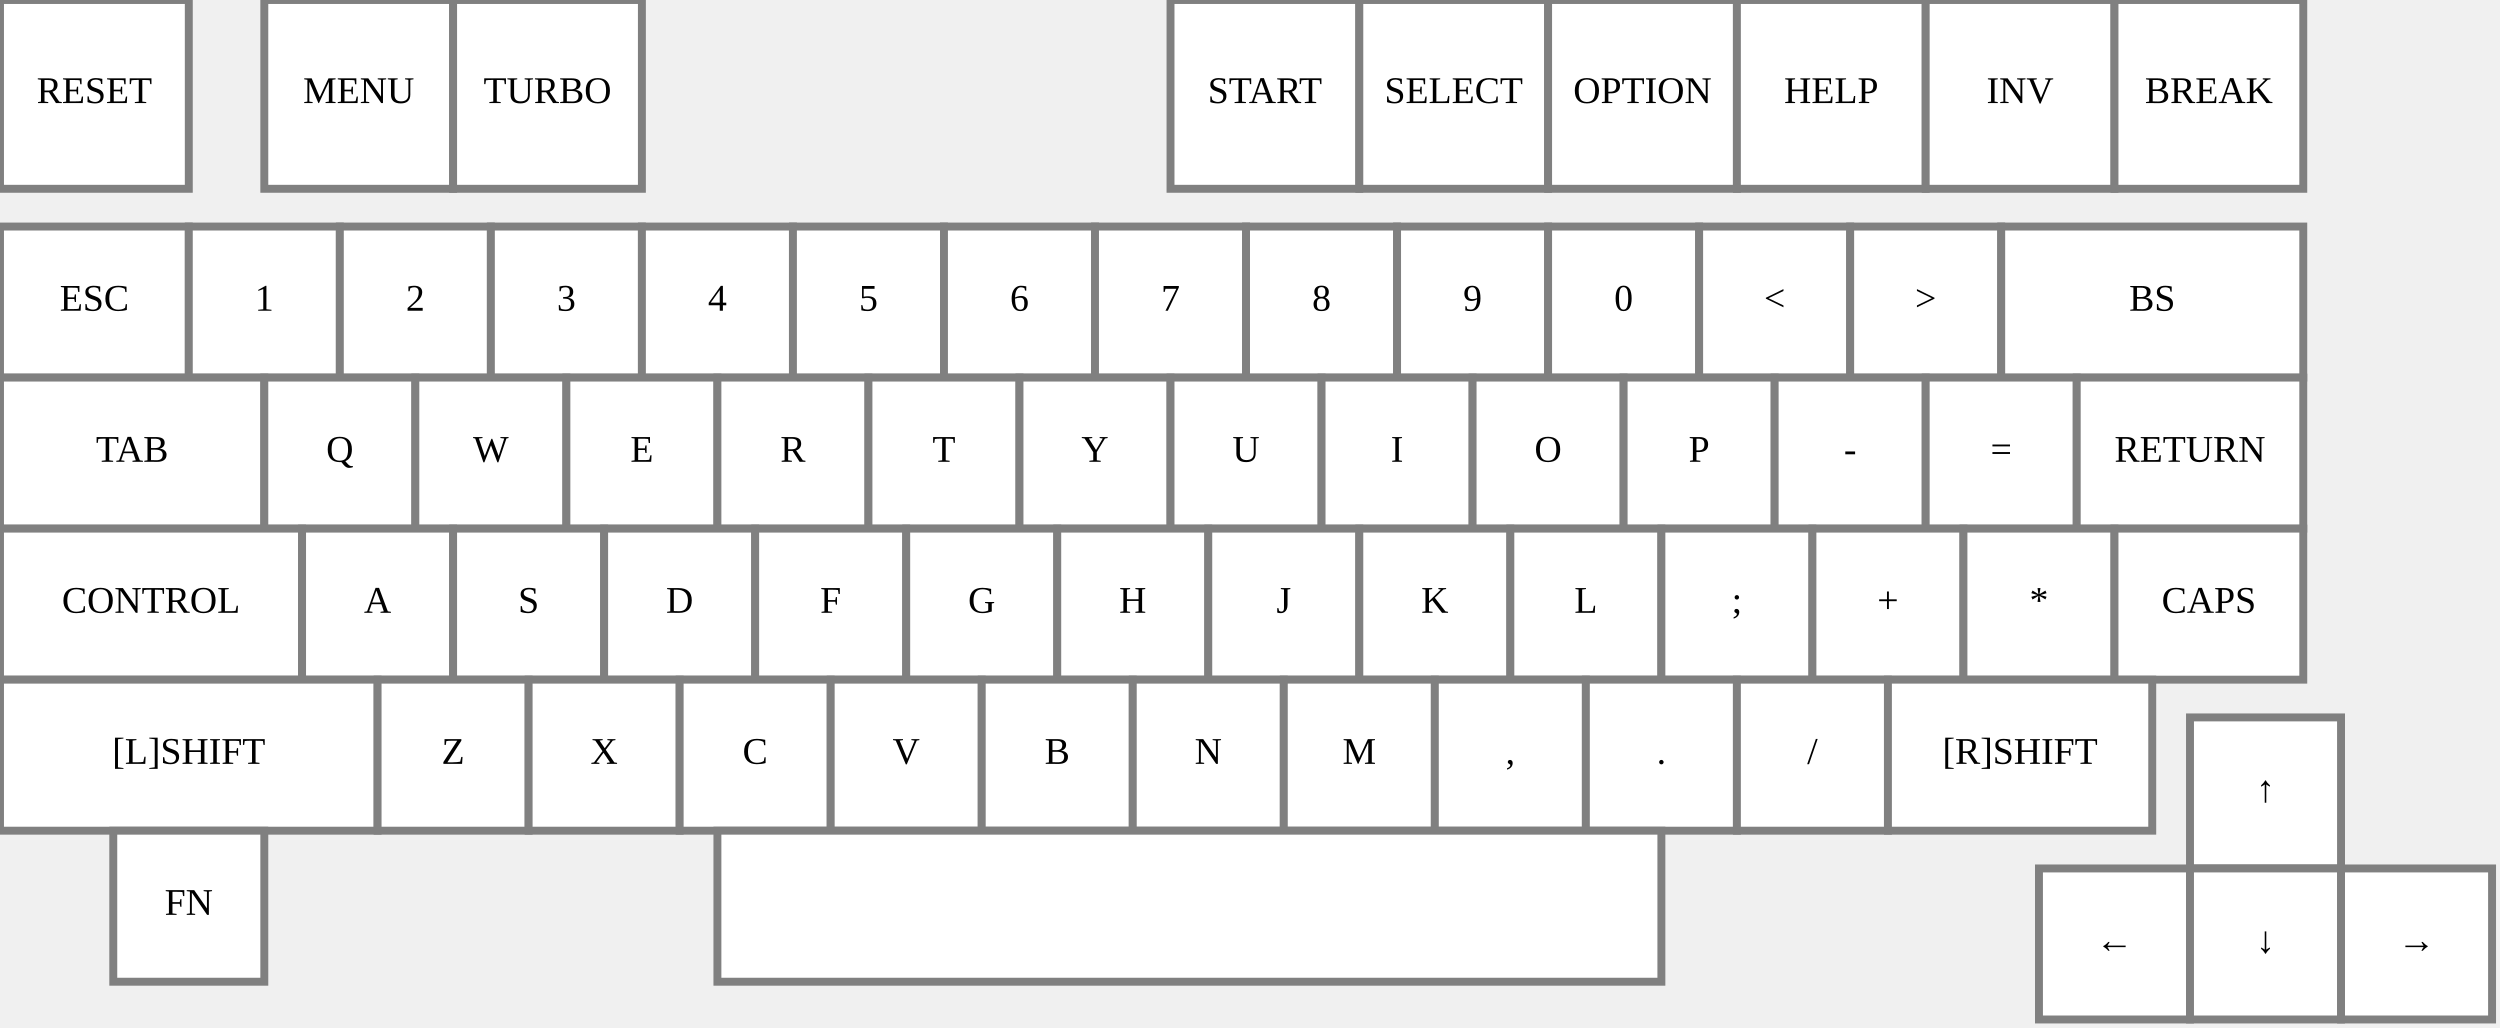
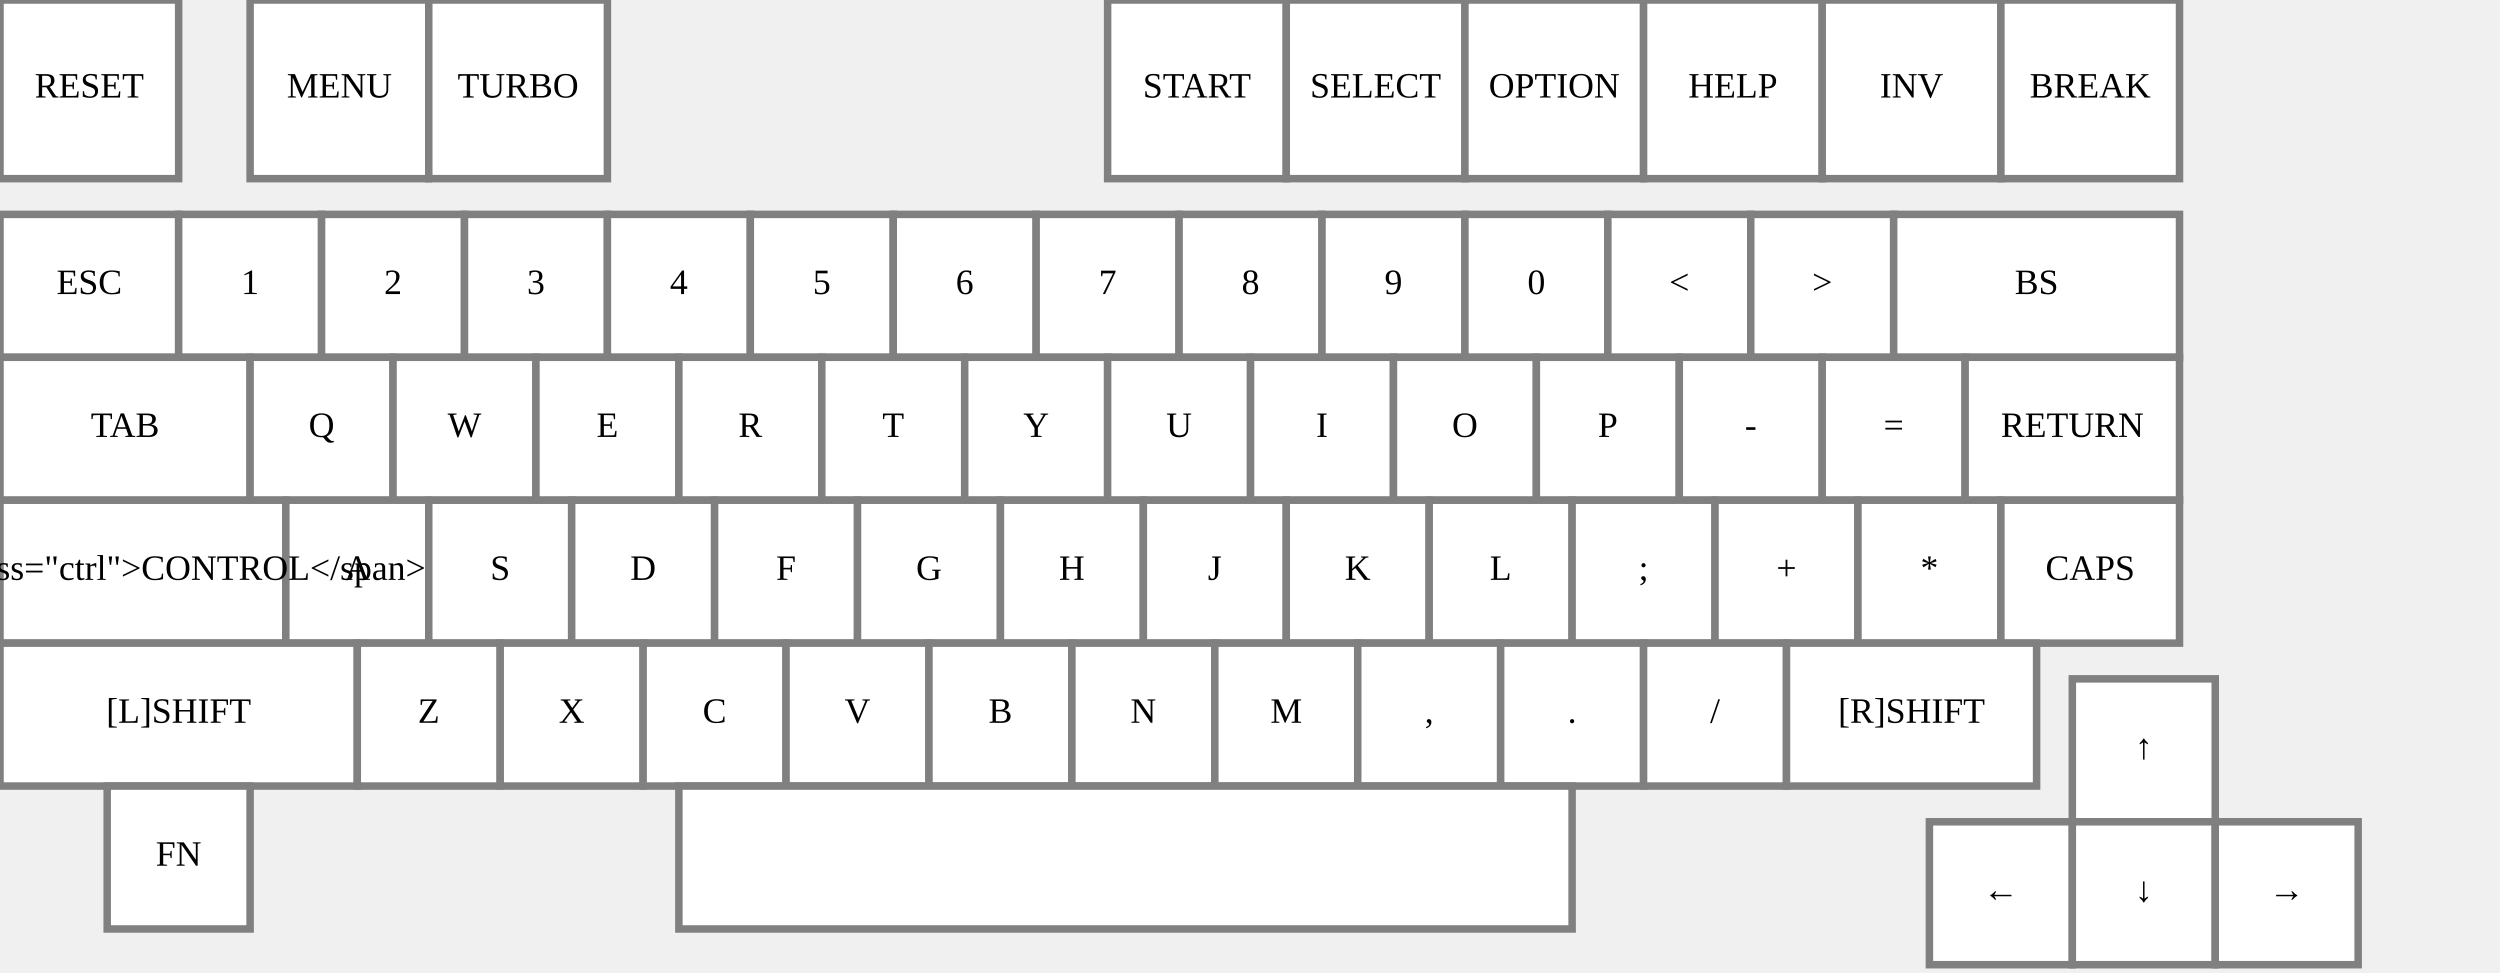
<svg xmlns="http://www.w3.org/2000/svg" baseProfile="full" height="100%" version="1.1" width="100%">
  <defs />
  <g fill="red" id="shapes">
    <rect fill="white" height="23.8mm" stroke="gray" stroke-width="1mm" width="23.8mm" x="0.0mm" y="0.0mm" />
    <rect fill="white" height="23.8mm" stroke="gray" stroke-width="1mm" width="23.8mm" x="33.32mm" y="0.0mm" />
    <rect fill="white" height="23.8mm" stroke="gray" stroke-width="1mm" width="23.8mm" x="57.12mm" y="0.0mm" />
    <rect fill="white" height="23.8mm" stroke="gray" stroke-width="1mm" width="23.8mm" x="147.56mm" y="0.0mm" />
    <rect fill="white" height="23.8mm" stroke="gray" stroke-width="1mm" width="23.8mm" x="171.36mm" y="0.0mm" />
    <rect fill="white" height="23.8mm" stroke="gray" stroke-width="1mm" width="23.8mm" x="195.16mm" y="0.0mm" />
    <rect fill="white" height="23.8mm" stroke="gray" stroke-width="1mm" width="23.8mm" x="218.96mm" y="0.0mm" />
    <rect fill="white" height="23.8mm" stroke="gray" stroke-width="1mm" width="23.8mm" x="242.76mm" y="0.0mm" />
    <rect fill="white" height="23.8mm" stroke="gray" stroke-width="1mm" width="23.8mm" x="266.56mm" y="0.0mm" />
    <rect fill="white" height="19.04mm" stroke="gray" stroke-width="1mm" width="23.8mm" x="0.0mm" y="28.56mm" />
    <rect fill="white" height="19.04mm" stroke="gray" stroke-width="1mm" width="19.04mm" x="23.8mm" y="28.56mm" />
    <rect fill="white" height="19.04mm" stroke="gray" stroke-width="1mm" width="19.04mm" x="42.84mm" y="28.56mm" />
    <rect fill="white" height="19.04mm" stroke="gray" stroke-width="1mm" width="19.04mm" x="61.88mm" y="28.56mm" />
    <rect fill="white" height="19.04mm" stroke="gray" stroke-width="1mm" width="19.04mm" x="80.92mm" y="28.56mm" />
    <rect fill="white" height="19.04mm" stroke="gray" stroke-width="1mm" width="19.04mm" x="99.96mm" y="28.56mm" />
    <rect fill="white" height="19.04mm" stroke="gray" stroke-width="1mm" width="19.04mm" x="119.0mm" y="28.56mm" />
    <rect fill="white" height="19.04mm" stroke="gray" stroke-width="1mm" width="19.04mm" x="138.04mm" y="28.56mm" />
    <rect fill="white" height="19.04mm" stroke="gray" stroke-width="1mm" width="19.04mm" x="157.08mm" y="28.56mm" />
    <rect fill="white" height="19.04mm" stroke="gray" stroke-width="1mm" width="19.04mm" x="176.12mm" y="28.56mm" />
    <rect fill="white" height="19.04mm" stroke="gray" stroke-width="1mm" width="19.04mm" x="195.16mm" y="28.56mm" />
    <rect fill="white" height="19.04mm" stroke="gray" stroke-width="1mm" width="19.04mm" x="214.2mm" y="28.56mm" />
    <rect fill="white" height="19.04mm" stroke="gray" stroke-width="1mm" width="19.04mm" x="233.24mm" y="28.56mm" />
    <rect fill="white" height="19.04mm" stroke="gray" stroke-width="1mm" width="38.08mm" x="252.28mm" y="28.56mm" />
    <rect fill="white" height="19.04mm" stroke="gray" stroke-width="1mm" width="33.32mm" x="0.0mm" y="47.6mm" />
    <rect fill="white" height="19.04mm" stroke="gray" stroke-width="1mm" width="19.04mm" x="33.32mm" y="47.6mm" />
    <rect fill="white" height="19.04mm" stroke="gray" stroke-width="1mm" width="19.04mm" x="52.36mm" y="47.6mm" />
    <rect fill="white" height="19.04mm" stroke="gray" stroke-width="1mm" width="19.04mm" x="71.4mm" y="47.6mm" />
    <rect fill="white" height="19.04mm" stroke="gray" stroke-width="1mm" width="19.04mm" x="90.44mm" y="47.6mm" />
    <rect fill="white" height="19.04mm" stroke="gray" stroke-width="1mm" width="19.04mm" x="109.48mm" y="47.6mm" />
    <rect fill="white" height="19.04mm" stroke="gray" stroke-width="1mm" width="19.04mm" x="128.52mm" y="47.6mm" />
    <rect fill="white" height="19.04mm" stroke="gray" stroke-width="1mm" width="19.04mm" x="147.56mm" y="47.6mm" />
    <rect fill="white" height="19.04mm" stroke="gray" stroke-width="1mm" width="19.04mm" x="166.6mm" y="47.6mm" />
    <rect fill="white" height="19.04mm" stroke="gray" stroke-width="1mm" width="19.04mm" x="185.64mm" y="47.6mm" />
    <rect fill="white" height="19.04mm" stroke="gray" stroke-width="1mm" width="19.04mm" x="204.68mm" y="47.6mm" />
    <rect fill="white" height="19.04mm" stroke="gray" stroke-width="1mm" width="19.04mm" x="223.72mm" y="47.6mm" />
    <rect fill="white" height="19.04mm" stroke="gray" stroke-width="1mm" width="19.04mm" x="242.76mm" y="47.6mm" />
    <rect fill="white" height="19.04mm" stroke="gray" stroke-width="1mm" width="28.56mm" x="261.8mm" y="47.6mm" />
    <rect fill="white" height="19.04mm" stroke="gray" stroke-width="1mm" width="38.08mm" x="0.0mm" y="66.64mm" />
    <rect fill="white" height="19.04mm" stroke="gray" stroke-width="1mm" width="19.04mm" x="38.08mm" y="66.64mm" />
    <rect fill="white" height="19.04mm" stroke="gray" stroke-width="1mm" width="19.04mm" x="57.12mm" y="66.64mm" />
    <rect fill="white" height="19.04mm" stroke="gray" stroke-width="1mm" width="19.04mm" x="76.16mm" y="66.64mm" />
    <rect fill="white" height="19.04mm" stroke="gray" stroke-width="1mm" width="19.04mm" x="95.2mm" y="66.64mm" />
    <rect fill="white" height="19.04mm" stroke="gray" stroke-width="1mm" width="19.04mm" x="114.24mm" y="66.64mm" />
    <rect fill="white" height="19.04mm" stroke="gray" stroke-width="1mm" width="19.04mm" x="133.28mm" y="66.64mm" />
    <rect fill="white" height="19.04mm" stroke="gray" stroke-width="1mm" width="19.04mm" x="152.32mm" y="66.64mm" />
    <rect fill="white" height="19.04mm" stroke="gray" stroke-width="1mm" width="19.04mm" x="171.36mm" y="66.64mm" />
    <rect fill="white" height="19.04mm" stroke="gray" stroke-width="1mm" width="19.04mm" x="190.4mm" y="66.64mm" />
    <rect fill="white" height="19.04mm" stroke="gray" stroke-width="1mm" width="19.04mm" x="209.44mm" y="66.64mm" />
    <rect fill="white" height="19.04mm" stroke="gray" stroke-width="1mm" width="19.04mm" x="228.48mm" y="66.64mm" />
    <rect fill="white" height="19.04mm" stroke="gray" stroke-width="1mm" width="19.04mm" x="247.52mm" y="66.64mm" />
    <rect fill="white" height="19.04mm" stroke="gray" stroke-width="1mm" width="23.8mm" x="266.56mm" y="66.64mm" />
    <rect fill="white" height="19.04mm" stroke="gray" stroke-width="1mm" width="47.6mm" x="0.0mm" y="85.68mm" />
    <rect fill="white" height="19.04mm" stroke="gray" stroke-width="1mm" width="19.04mm" x="47.6mm" y="85.68mm" />
    <rect fill="white" height="19.04mm" stroke="gray" stroke-width="1mm" width="19.04mm" x="66.64mm" y="85.68mm" />
    <rect fill="white" height="19.04mm" stroke="gray" stroke-width="1mm" width="19.04mm" x="85.68mm" y="85.68mm" />
    <rect fill="white" height="19.04mm" stroke="gray" stroke-width="1mm" width="19.04mm" x="104.72mm" y="85.68mm" />
    <rect fill="white" height="19.04mm" stroke="gray" stroke-width="1mm" width="19.04mm" x="123.76mm" y="85.68mm" />
    <rect fill="white" height="19.04mm" stroke="gray" stroke-width="1mm" width="19.04mm" x="142.8mm" y="85.68mm" />
    <rect fill="white" height="19.04mm" stroke="gray" stroke-width="1mm" width="19.04mm" x="161.84mm" y="85.68mm" />
    <rect fill="white" height="19.04mm" stroke="gray" stroke-width="1mm" width="19.04mm" x="180.88mm" y="85.68mm" />
    <rect fill="white" height="19.04mm" stroke="gray" stroke-width="1mm" width="19.04mm" x="199.92mm" y="85.68mm" />
    <rect fill="white" height="19.04mm" stroke="gray" stroke-width="1mm" width="19.04mm" x="218.96mm" y="85.68mm" />
    <rect fill="white" height="19.04mm" stroke="gray" stroke-width="1mm" width="33.32mm" x="238.0mm" y="85.68mm" />
    <rect fill="white" height="19.04mm" stroke="gray" stroke-width="1mm" width="19.04mm" x="276.08mm" y="90.44mm" />
    <rect fill="white" height="19.04mm" stroke="gray" stroke-width="1mm" width="19.04mm" x="14.28mm" y="104.72mm" />
    <rect fill="white" height="19.04mm" stroke="gray" stroke-width="1mm" width="119.0mm" x="90.44mm" y="104.72mm" />
    <rect fill="white" height="19.04mm" stroke="gray" stroke-width="1mm" width="19.04mm" x="257.04mm" y="109.48mm" />
    <rect fill="white" height="19.04mm" stroke="gray" stroke-width="1mm" width="19.04mm" x="276.08mm" y="109.48mm" />
    <rect fill="white" height="19.04mm" stroke="gray" stroke-width="1mm" width="19.04mm" x="295.12mm" y="109.48mm" />
  </g>
  <g fill="black" font-size="4.76mm">
    <text dominant-baseline="middle" style="text-shadow: 2px 2px;" text-anchor="middle" x="11.9mm" y="11.9mm">RESET</text>
    <text dominant-baseline="middle" style="text-shadow: 2px 2px;" text-anchor="middle" x="45.22mm" y="11.9mm">MENU</text>
    <text dominant-baseline="middle" style="text-shadow: 2px 2px;" text-anchor="middle" x="69.02mm" y="11.9mm">TURBO</text>
    <text dominant-baseline="middle" style="text-shadow: 2px 2px;" text-anchor="middle" x="159.46mm" y="11.9mm">START</text>
    <text dominant-baseline="middle" style="text-shadow: 2px 2px;" text-anchor="middle" x="183.26mm" y="11.9mm">SELECT</text>
    <text dominant-baseline="middle" style="text-shadow: 2px 2px;" text-anchor="middle" x="207.06mm" y="11.9mm">OPTION</text>
    <text dominant-baseline="middle" style="text-shadow: 2px 2px;" text-anchor="middle" x="230.86mm" y="11.9mm">HELP</text>
    <text dominant-baseline="middle" style="text-shadow: 2px 2px;" text-anchor="middle" x="254.66mm" y="11.9mm">INV</text>
    <text dominant-baseline="middle" style="text-shadow: 2px 2px;" text-anchor="middle" x="278.46mm" y="11.9mm">BREAK</text>
    <text dominant-baseline="middle" style="text-shadow: 2px 2px;" text-anchor="middle" x="11.9mm" y="38.08mm">ESC</text>
    <text dominant-baseline="middle" style="text-shadow: 2px 2px;" text-anchor="middle" x="33.32mm" y="38.08mm">1</text>
    <text dominant-baseline="middle" style="text-shadow: 2px 2px;" text-anchor="middle" x="52.36mm" y="38.08mm">2</text>
    <text dominant-baseline="middle" style="text-shadow: 2px 2px;" text-anchor="middle" x="71.4mm" y="38.08mm">3</text>
    <text dominant-baseline="middle" style="text-shadow: 2px 2px;" text-anchor="middle" x="90.44mm" y="38.08mm">4</text>
    <text dominant-baseline="middle" style="text-shadow: 2px 2px;" text-anchor="middle" x="109.48mm" y="38.08mm">5</text>
    <text dominant-baseline="middle" style="text-shadow: 2px 2px;" text-anchor="middle" x="128.52mm" y="38.08mm">6</text>
    <text dominant-baseline="middle" style="text-shadow: 2px 2px;" text-anchor="middle" x="147.56mm" y="38.08mm">7</text>
    <text dominant-baseline="middle" style="text-shadow: 2px 2px;" text-anchor="middle" x="166.6mm" y="38.08mm">8</text>
    <text dominant-baseline="middle" style="text-shadow: 2px 2px;" text-anchor="middle" x="185.64mm" y="38.08mm">9</text>
    <text dominant-baseline="middle" style="text-shadow: 2px 2px;" text-anchor="middle" x="204.68mm" y="38.08mm">0</text>
    <text dominant-baseline="middle" style="text-shadow: 2px 2px;" text-anchor="middle" x="223.72mm" y="38.08mm">&lt;</text>
    <text dominant-baseline="middle" style="text-shadow: 2px 2px;" text-anchor="middle" x="242.76mm" y="38.08mm">&gt;</text>
    <text dominant-baseline="middle" style="text-shadow: 2px 2px;" text-anchor="middle" x="271.32mm" y="38.08mm">BS</text>
    <text dominant-baseline="middle" style="text-shadow: 2px 2px;" text-anchor="middle" x="16.66mm" y="57.12mm">TAB</text>
    <text dominant-baseline="middle" style="text-shadow: 2px 2px;" text-anchor="middle" x="42.84mm" y="57.12mm">Q</text>
    <text dominant-baseline="middle" style="text-shadow: 2px 2px;" text-anchor="middle" x="61.88mm" y="57.12mm">W</text>
    <text dominant-baseline="middle" style="text-shadow: 2px 2px;" text-anchor="middle" x="80.92mm" y="57.12mm">E</text>
    <text dominant-baseline="middle" style="text-shadow: 2px 2px;" text-anchor="middle" x="99.96mm" y="57.12mm">R</text>
    <text dominant-baseline="middle" style="text-shadow: 2px 2px;" text-anchor="middle" x="119mm" y="57.12mm">T</text>
    <text dominant-baseline="middle" style="text-shadow: 2px 2px;" text-anchor="middle" x="138.04mm" y="57.12mm">Y</text>
    <text dominant-baseline="middle" style="text-shadow: 2px 2px;" text-anchor="middle" x="157.08mm" y="57.12mm">U</text>
    <text dominant-baseline="middle" style="text-shadow: 2px 2px;" text-anchor="middle" x="176.12mm" y="57.12mm">I</text>
    <text dominant-baseline="middle" style="text-shadow: 2px 2px;" text-anchor="middle" x="195.16mm" y="57.12mm">O</text>
    <text dominant-baseline="middle" style="text-shadow: 2px 2px;" text-anchor="middle" x="214.2mm" y="57.12mm">P</text>
    <text dominant-baseline="middle" style="text-shadow: 2px 2px;" text-anchor="middle" x="233.24mm" y="57.12mm">-</text>
    <text dominant-baseline="middle" style="text-shadow: 2px 2px;" text-anchor="middle" x="252.28mm" y="57.12mm">=</text>
    <text dominant-baseline="middle" style="text-shadow: 2px 2px;" text-anchor="middle" x="276.08mm" y="57.12mm">RETURN</text>
-     <text dominant-baseline="middle" style="text-shadow: 2px 2px;" text-anchor="middle" x="19.04mm" y="76.16mm">CONTROL</text>
+     <text dominant-baseline="middle" style="text-shadow: 2px 2px;" text-anchor="middle" x="19.04mm" y="76.16mm">&lt;span class="ctrl"&gt;CONTROL&lt;/span&gt;</text>
    <text dominant-baseline="middle" style="text-shadow: 2px 2px;" text-anchor="middle" x="47.6mm" y="76.16mm">A</text>
    <text dominant-baseline="middle" style="text-shadow: 2px 2px;" text-anchor="middle" x="66.64mm" y="76.16mm">S</text>
    <text dominant-baseline="middle" style="text-shadow: 2px 2px;" text-anchor="middle" x="85.68mm" y="76.16mm">D</text>
    <text dominant-baseline="middle" style="text-shadow: 2px 2px;" text-anchor="middle" x="104.72mm" y="76.16mm">F</text>
    <text dominant-baseline="middle" style="text-shadow: 2px 2px;" text-anchor="middle" x="123.76mm" y="76.16mm">G</text>
    <text dominant-baseline="middle" style="text-shadow: 2px 2px;" text-anchor="middle" x="142.8mm" y="76.16mm">H</text>
    <text dominant-baseline="middle" style="text-shadow: 2px 2px;" text-anchor="middle" x="161.84mm" y="76.16mm">J</text>
    <text dominant-baseline="middle" style="text-shadow: 2px 2px;" text-anchor="middle" x="180.88mm" y="76.16mm">K</text>
    <text dominant-baseline="middle" style="text-shadow: 2px 2px;" text-anchor="middle" x="199.92mm" y="76.16mm">L</text>
    <text dominant-baseline="middle" style="text-shadow: 2px 2px;" text-anchor="middle" x="218.96mm" y="76.16mm">;</text>
    <text dominant-baseline="middle" style="text-shadow: 2px 2px;" text-anchor="middle" x="238.0mm" y="76.16mm">+</text>
    <text dominant-baseline="middle" style="text-shadow: 2px 2px;" text-anchor="middle" x="257.04mm" y="76.16mm">*</text>
    <text dominant-baseline="middle" style="text-shadow: 2px 2px;" text-anchor="middle" x="278.46mm" y="76.16mm">CAPS</text>
    <text dominant-baseline="middle" style="text-shadow: 2px 2px;" text-anchor="middle" x="23.8mm" y="95.2mm">[L]SHIFT</text>
    <text dominant-baseline="middle" style="text-shadow: 2px 2px;" text-anchor="middle" x="57.12mm" y="95.2mm">Z</text>
    <text dominant-baseline="middle" style="text-shadow: 2px 2px;" text-anchor="middle" x="76.16mm" y="95.2mm">X</text>
    <text dominant-baseline="middle" style="text-shadow: 2px 2px;" text-anchor="middle" x="95.2mm" y="95.2mm">C</text>
    <text dominant-baseline="middle" style="text-shadow: 2px 2px;" text-anchor="middle" x="114.24mm" y="95.2mm">V</text>
    <text dominant-baseline="middle" style="text-shadow: 2px 2px;" text-anchor="middle" x="133.28mm" y="95.2mm">B</text>
    <text dominant-baseline="middle" style="text-shadow: 2px 2px;" text-anchor="middle" x="152.32mm" y="95.2mm">N</text>
    <text dominant-baseline="middle" style="text-shadow: 2px 2px;" text-anchor="middle" x="171.36mm" y="95.2mm">M</text>
    <text dominant-baseline="middle" style="text-shadow: 2px 2px;" text-anchor="middle" x="190.4mm" y="95.2mm">,</text>
    <text dominant-baseline="middle" style="text-shadow: 2px 2px;" text-anchor="middle" x="209.44mm" y="95.2mm">.</text>
    <text dominant-baseline="middle" style="text-shadow: 2px 2px;" text-anchor="middle" x="228.48mm" y="95.2mm">/</text>
    <text dominant-baseline="middle" style="text-shadow: 2px 2px;" text-anchor="middle" x="254.66mm" y="95.2mm">[R]SHIFT</text>
    <text dominant-baseline="middle" style="text-shadow: 2px 2px;" text-anchor="middle" x="285.6mm" y="99.96mm">↑</text>
    <text dominant-baseline="middle" style="text-shadow: 2px 2px;" text-anchor="middle" x="23.8mm" y="114.24mm">FN</text>
    <text dominant-baseline="middle" style="text-shadow: 2px 2px;" text-anchor="middle" x="149.94mm" y="114.24mm" />
    <text dominant-baseline="middle" style="text-shadow: 2px 2px;" text-anchor="middle" x="266.56mm" y="119mm">←</text>
    <text dominant-baseline="middle" style="text-shadow: 2px 2px;" text-anchor="middle" x="285.6mm" y="119mm">↓</text>
    <text dominant-baseline="middle" style="text-shadow: 2px 2px;" text-anchor="middle" x="304.64mm" y="119mm">→</text>
  </g>
</svg>
